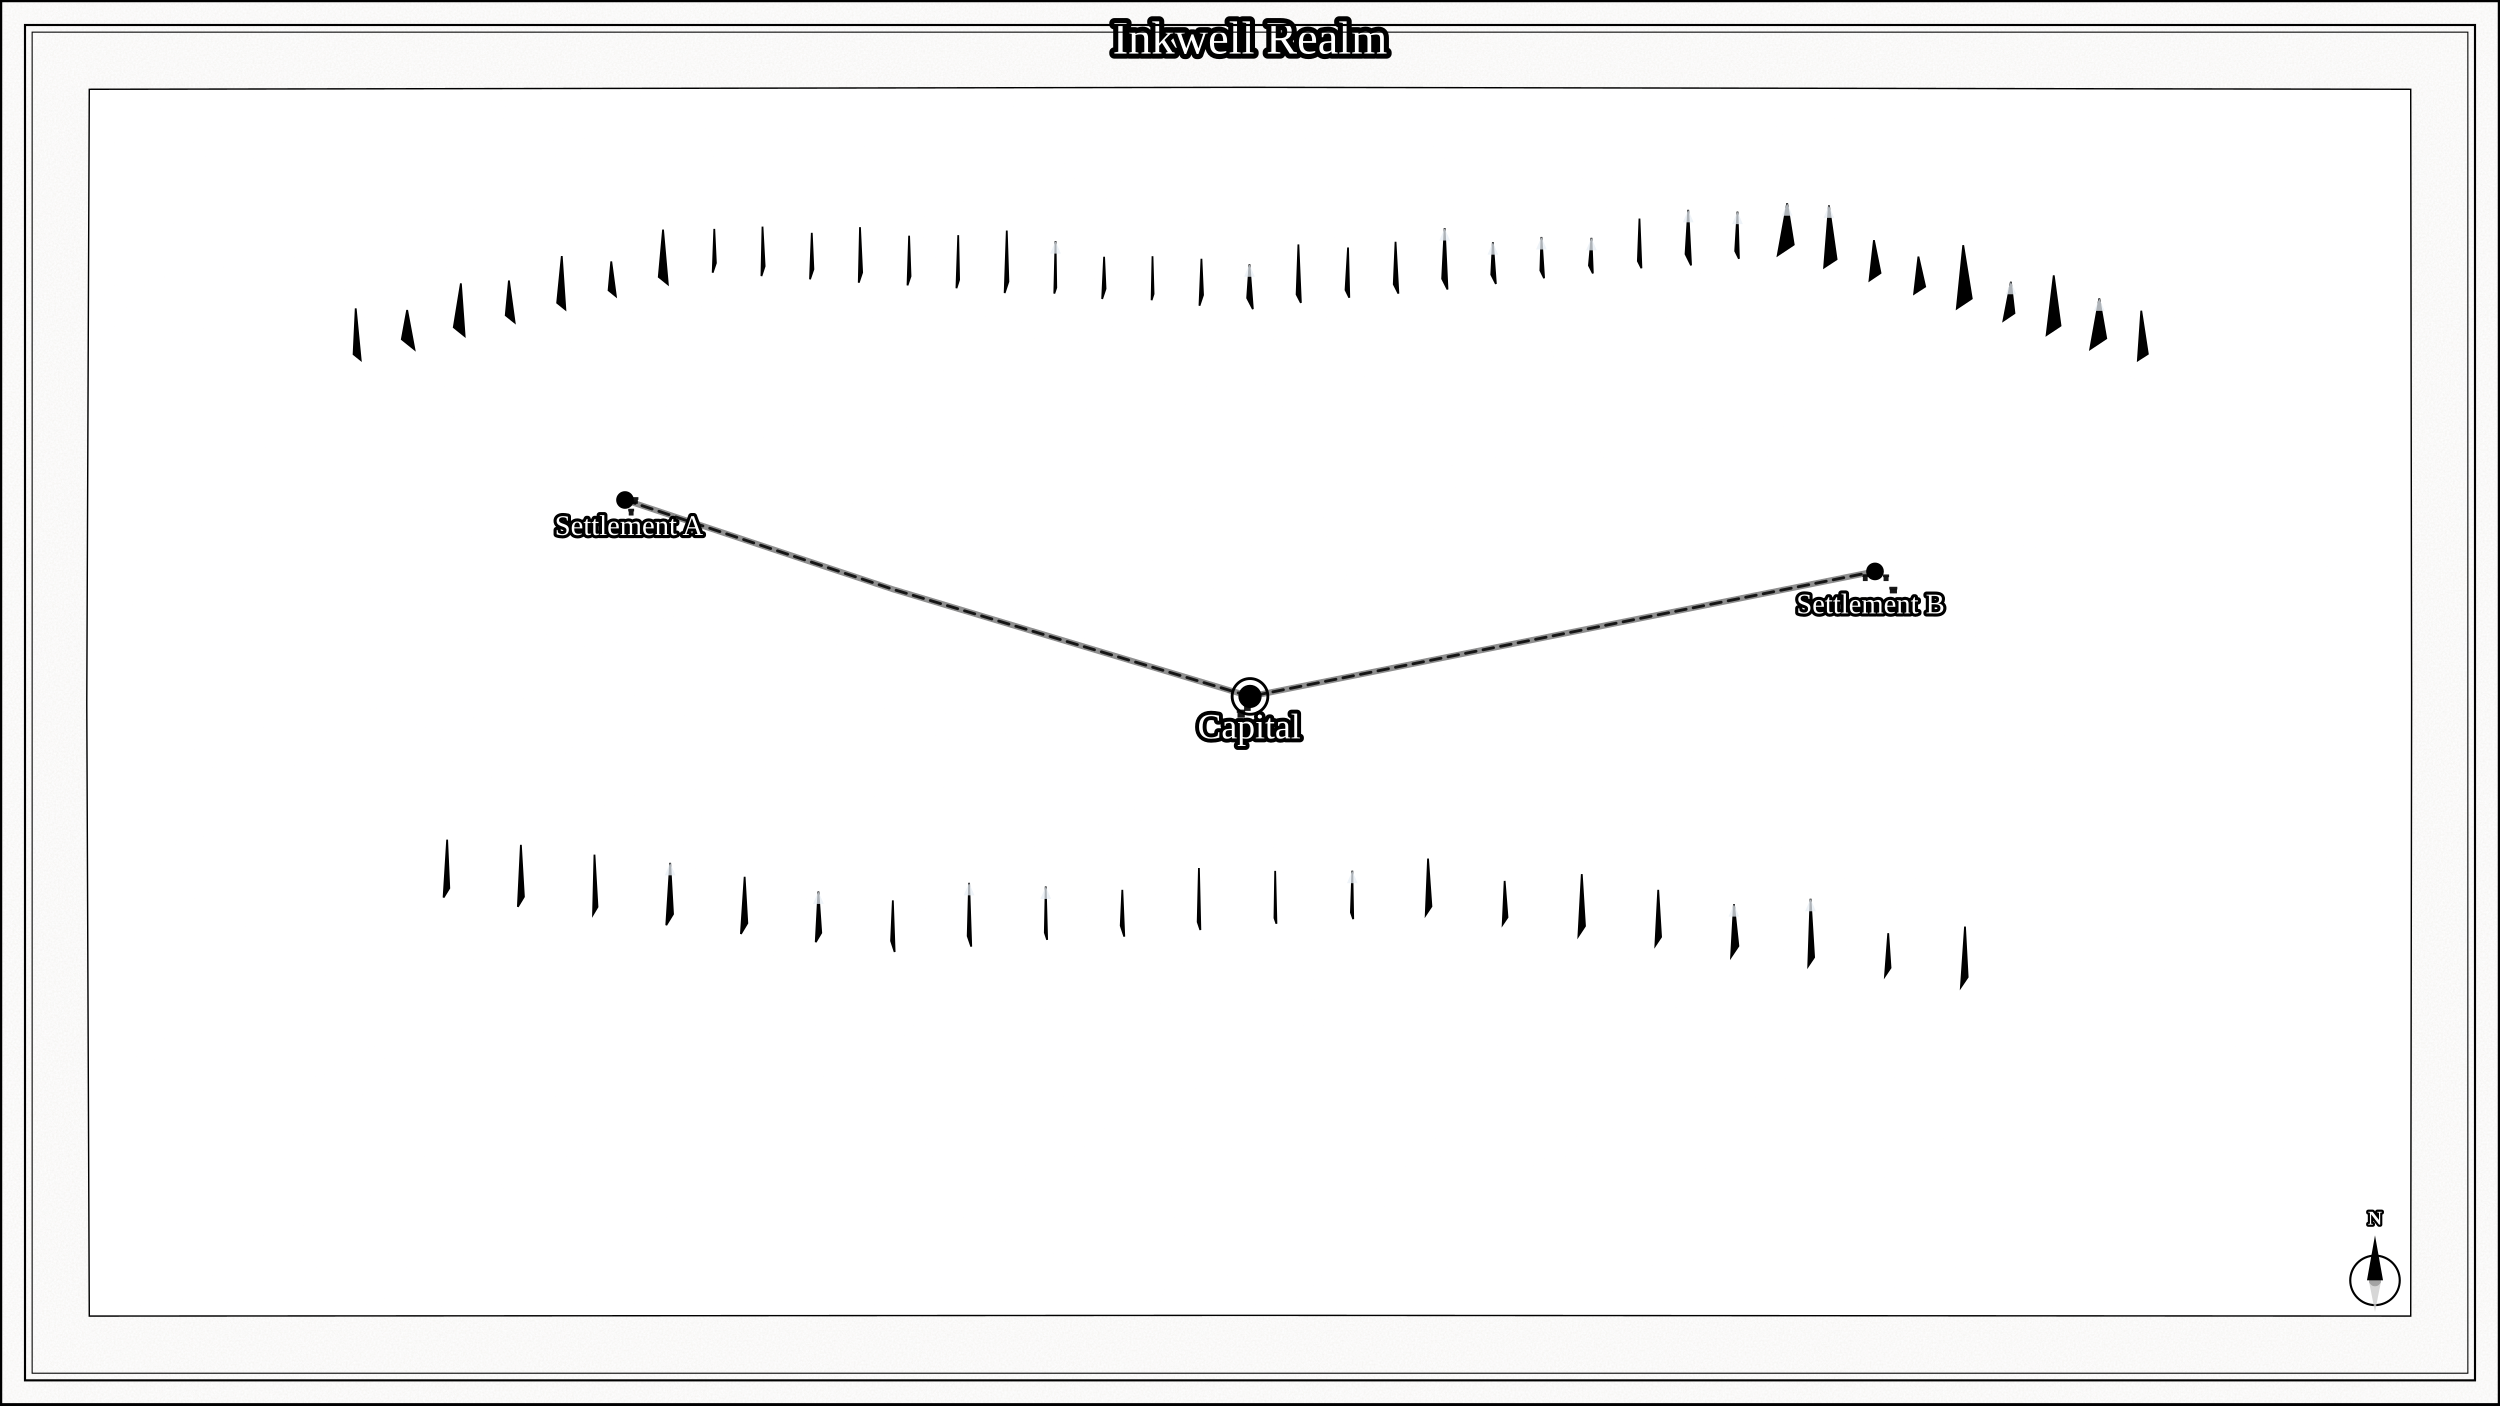
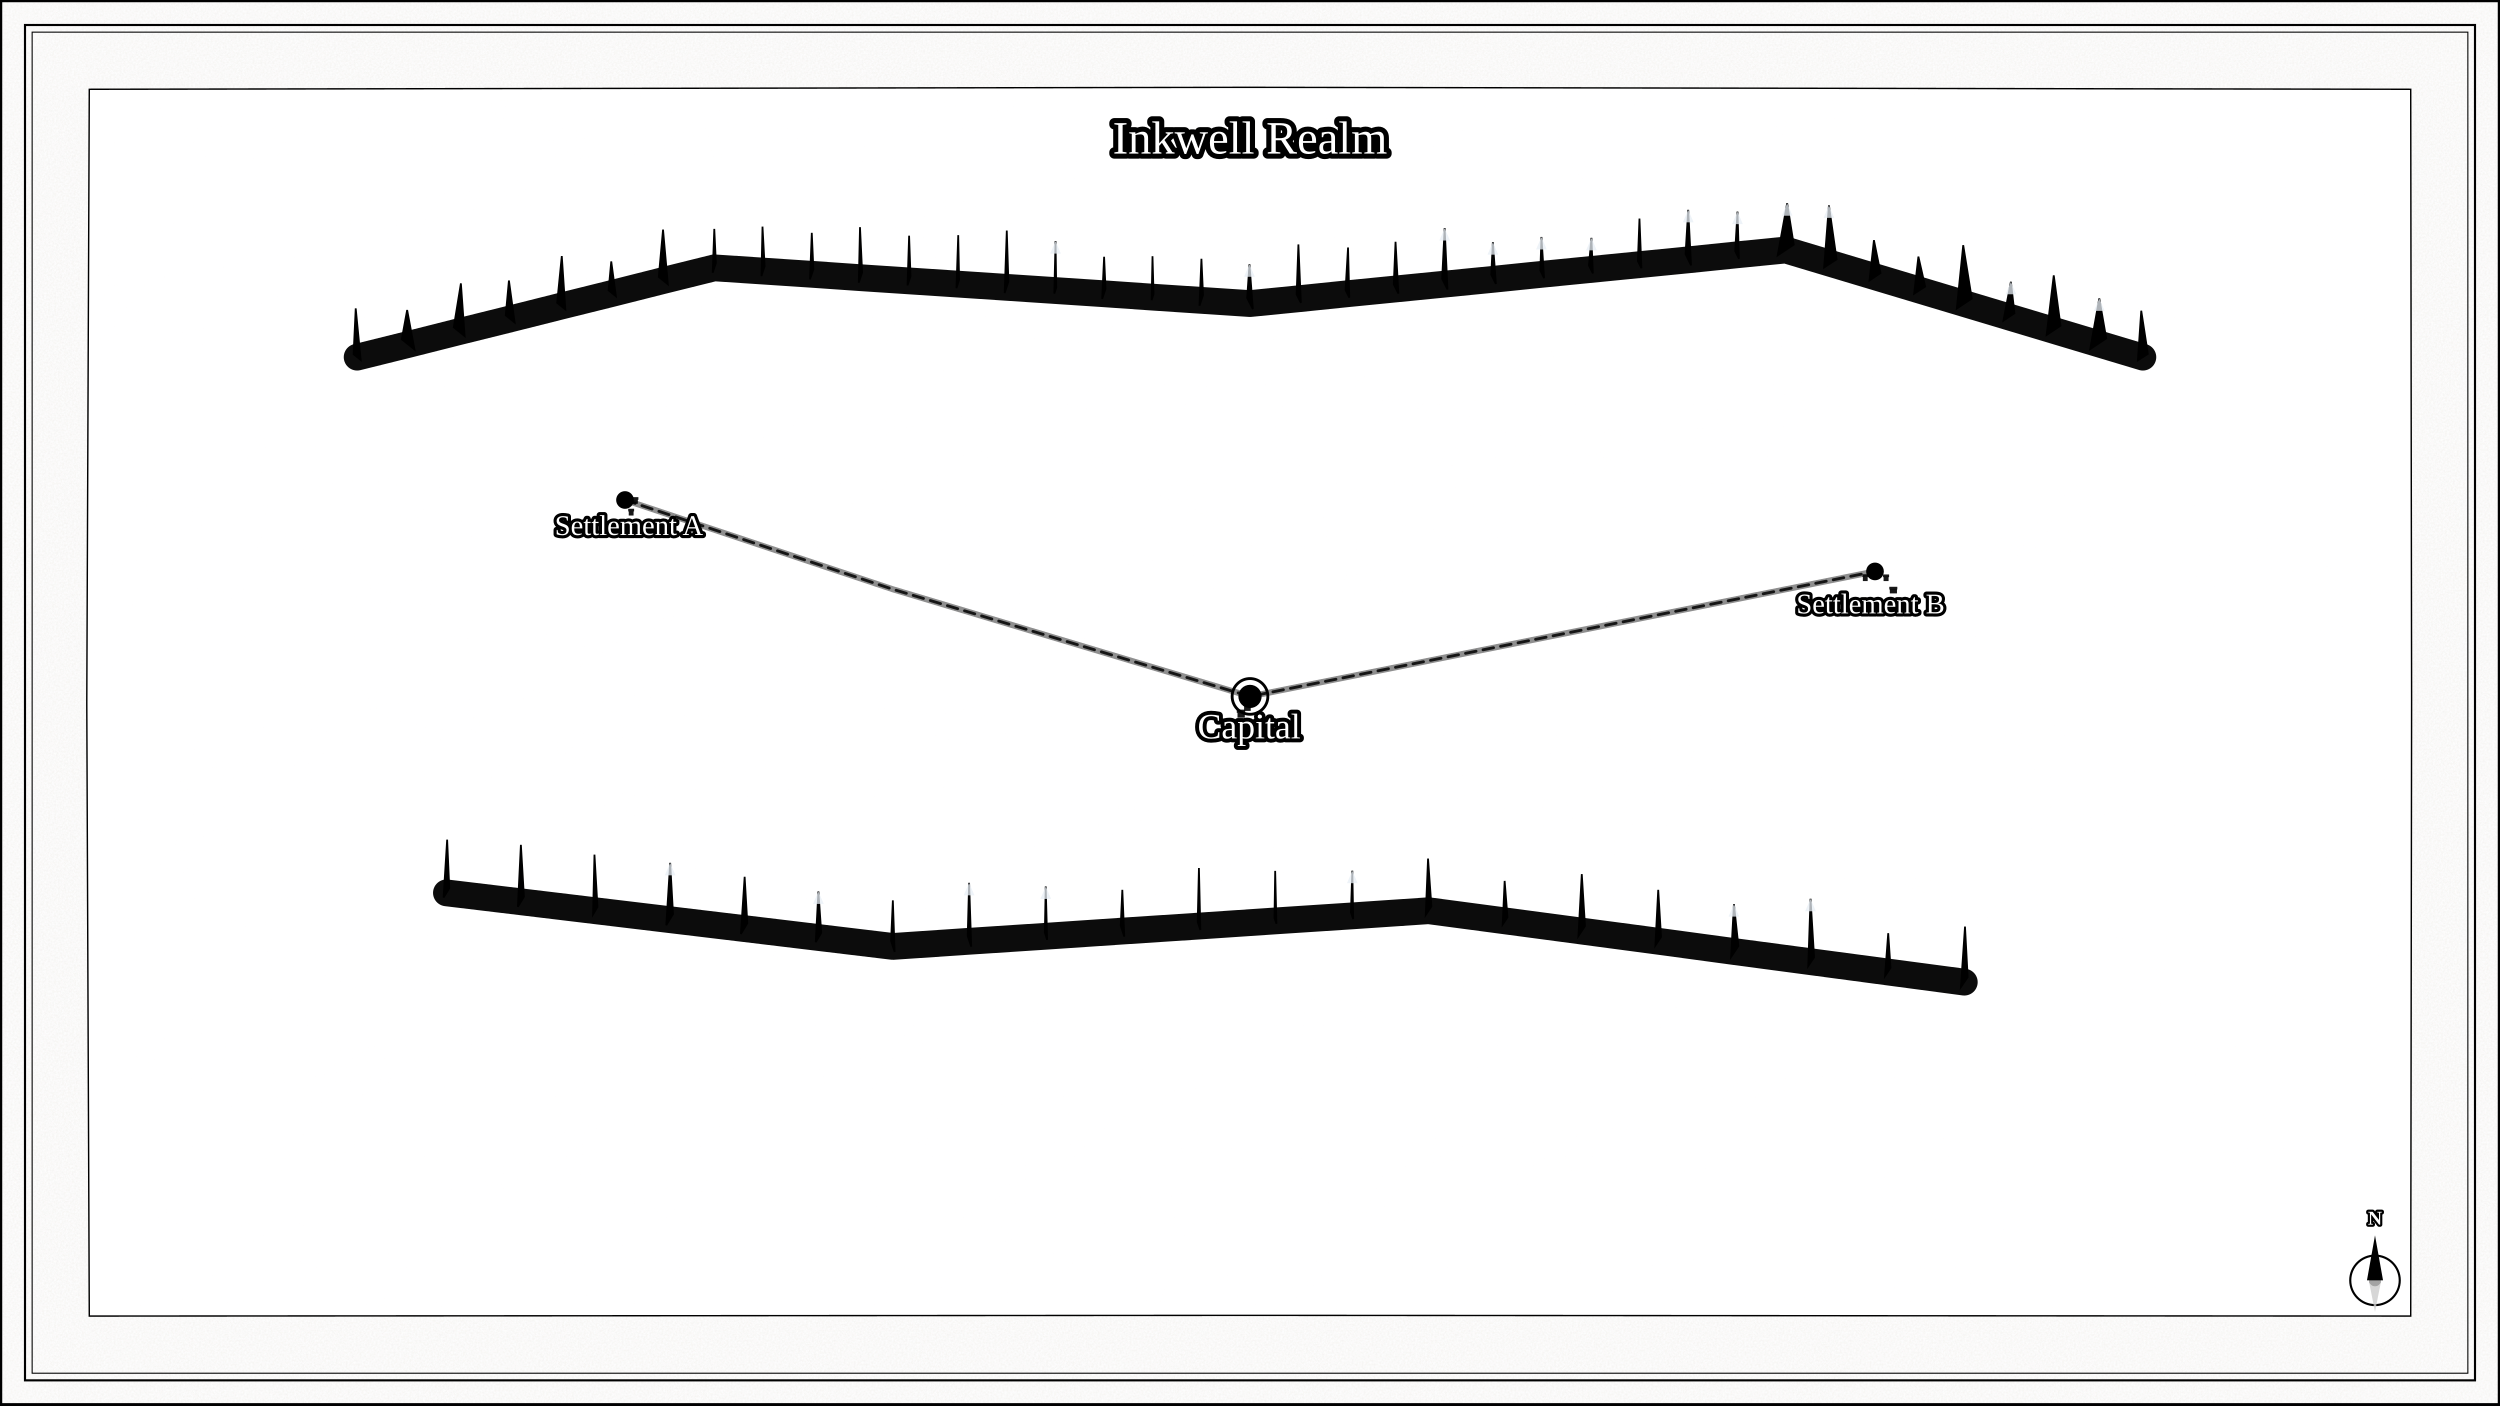
<svg xmlns="http://www.w3.org/2000/svg" width="1400" height="787" viewBox="0 0 1400 787">
  <defs>
    <radialGradient id="mist" cx="50%" cy="50%" r="50%">
      <stop offset="0.0%" stop-color="#ffffff" />
      <stop offset="28%" stop-color="#e6e6e6" />
      <stop offset="55%" stop-color="#cccccc" />
      <stop offset="80.0%" stop-color="#999999" />
      <stop offset="100.0%" stop-color="#000000" />
    </radialGradient>
    <pattern id="waves" patternUnits="userSpaceOnUse" width="24" height="8">
      <path d="M0 4 Q6 0 12 4 T24 4" fill="none" stroke="#cccccc" stroke-width="0.8" opacity="0.35" />
    </pattern>
    <filter id="paperGrain" x="0" y="0" width="100%" height="100%">
      <feTurbulence type="fractalNoise" baseFrequency="0.9" numOctaves="2" result="n" />
      <feColorMatrix type="matrix" values="0 0 0 0 0.2  0 0 0 0 0.15  0 0 0 0 0.1  0 0 0 0.08 0" />
    </filter>
  </defs>
  <rect width="1400" height="787" fill="#ffffff" />
  <rect width="1400" height="787" filter="url(#paperGrain)" />
  <path d="M 50.0 50.0 L 699.4 48.9 L 1350.0 50.0 L 1350.5 392.1 L 1350.0 737.0 L 700.1 736.6 L 50.0 737.0 L 48.6 393.5 Z" fill="#ffffff" stroke="#000000" stroke-width="0.8" fill-opacity="0.95" />
  <g data-id="northern" data-kind="mountain" style="cursor:pointer">
+     <path d="M 200.0 200.0 L 228.6 192.9 L 257.1 185.7 L 285.7 178.6 L 314.3 171.4 L 342.9 164.3 L 371.4 157.1 L 400.0 150.0 L 427.3 151.8 L 454.5 153.6 L 481.8 155.5 L 509.1 157.3 L 536.4 159.1 L 563.6 160.9 L 590.9 162.7 L 618.2 164.5 L 645.5 166.4 L 672.7 168.2 L 700.0 170.0 L 727.3 167.3 L 754.5 164.5 L 781.8 161.8 L 809.1 159.1 L 836.4 156.4 L 863.6 153.6 L 890.9 150.9 L 918.2 148.2 L 945.5 145.5 L 972.7 142.7 L 1000.0 140.0 L 1025.0 147.5 L 1050.0 155.0 L 1075.0 162.5 L 1100.0 170.0 L 1125.0 177.5 L 1150.0 185.0 L 1175.0 192.5 L 1200.0 200.0" fill="none" stroke="#000000" stroke-width="15.0" stroke-linecap="round" stroke-linejoin="round" stroke-opacity="0.95" />
    <path d="M 202.0 201.6 L 199.2 172.7 L 198.0 198.4 Z" fill="#000000" stroke="#000000" stroke-width="1" />
    <path d="M 232.1 195.7 L 228.0 173.6 L 225.0 190.0 Z" fill="#000000" stroke="#000000" stroke-width="1" />
    <path d="M 260.2 188.2 L 258.1 158.7 L 254.1 183.3 Z" fill="#000000" stroke="#000000" stroke-width="1" />
    <path d="M 288.2 180.6 L 285.0 157.1 L 283.2 176.6 Z" fill="#000000" stroke="#000000" stroke-width="1" />
    <path d="M 316.6 173.3 L 314.6 143.4 L 312.0 169.6 Z" fill="#000000" stroke="#000000" stroke-width="1" />
    <path d="M 344.9 165.9 L 342.3 146.4 L 340.8 162.6 Z" fill="#000000" stroke="#000000" stroke-width="1" />
    <path d="M 374.0 159.2 L 371.3 128.6 L 368.9 155.1 Z" fill="#000000" stroke="#000000" stroke-width="1" />
    <path d="M 399.1 152.7 L 400.0 128.2 L 400.9 147.3 Z" fill="#000000" stroke="#000000" stroke-width="1" />
    <path d="M 426.4 154.6 L 427.0 126.9 L 428.2 149.1 Z" fill="#000000" stroke="#000000" stroke-width="1" />
    <path d="M 453.6 156.4 L 454.6 130.4 L 455.5 150.8 Z" fill="#000000" stroke="#000000" stroke-width="1" />
    <path d="M 480.9 158.3 L 481.6 127.2 L 482.8 152.6 Z" fill="#000000" stroke="#000000" stroke-width="1" />
    <path d="M 508.2 159.8 L 509.1 132.0 L 509.9 154.7 Z" fill="#000000" stroke="#000000" stroke-width="1" />
    <path d="M 535.6 161.4 L 536.6 131.7 L 537.1 156.7 Z" fill="#000000" stroke="#000000" stroke-width="1" />
    <path d="M 562.6 164.1 L 563.8 129.1 L 564.7 157.7 Z" fill="#000000" stroke="#000000" stroke-width="1" />
    <path d="M 590.4 164.4 L 591.1 135.0 L 591.5 161.1 Z" fill="#000000" stroke="#000000" stroke-width="1" />
    <path d="M 591.1 135.0 L 588.1 142.0 L 594.1 142.0 Z" fill="#e8eef5" fill-opacity="0.75" />
    <path d="M 617.2 167.4 L 618.3 143.8 L 619.1 161.7 Z" fill="#000000" stroke="#000000" stroke-width="1" />
    <path d="M 644.9 168.1 L 645.4 143.5 L 646.0 164.6 Z" fill="#000000" stroke="#000000" stroke-width="1" />
    <path d="M 671.7 171.2 L 672.8 144.9 L 673.7 165.2 Z" fill="#000000" stroke="#000000" stroke-width="1" />
    <path d="M 701.6 173.1 L 699.7 148.0 L 698.4 166.9 Z" fill="#000000" stroke="#000000" stroke-width="1" />
    <path d="M 699.7 148.0 L 696.7 155.0 L 702.7 155.0 Z" fill="#e8eef5" fill-opacity="0.75" />
    <path d="M 728.5 169.6 L 727.1 136.9 L 726.1 164.9 Z" fill="#000000" stroke="#000000" stroke-width="1" />
    <path d="M 755.6 166.7 L 754.9 138.6 L 753.5 162.4 Z" fill="#000000" stroke="#000000" stroke-width="1" />
    <path d="M 783.1 164.4 L 781.5 135.4 L 780.5 159.2 Z" fill="#000000" stroke="#000000" stroke-width="1" />
    <path d="M 810.6 162.1 L 809.0 127.7 L 807.6 156.1 Z" fill="#000000" stroke="#000000" stroke-width="1" />
    <path d="M 809.0 127.7 L 806.0 134.7 L 812.0 134.7 Z" fill="#e8eef5" fill-opacity="0.75" />
    <path d="M 837.7 159.0 L 836.0 135.6 L 835.1 153.8 Z" fill="#000000" stroke="#000000" stroke-width="1" />
    <path d="M 836.0 135.6 L 833.0 142.6 L 839.0 142.6 Z" fill="#e8eef5" fill-opacity="0.75" />
    <path d="M 864.7 155.8 L 863.2 132.7 L 862.6 151.5 Z" fill="#000000" stroke="#000000" stroke-width="1" />
    <path d="M 863.2 132.7 L 860.2 139.7 L 866.2 139.7 Z" fill="#e8eef5" fill-opacity="0.75" />
    <path d="M 892.0 153.1 L 891.2 133.2 L 889.8 148.7 Z" fill="#000000" stroke="#000000" stroke-width="1" />
    <path d="M 891.2 133.2 L 888.2 140.2 L 894.2 140.2 Z" fill="#e8eef5" fill-opacity="0.75" />
    <path d="M 919.2 150.2 L 918.1 122.4 L 917.2 146.2 Z" fill="#000000" stroke="#000000" stroke-width="1" />
    <path d="M 947.0 148.6 L 945.4 117.5 L 943.9 142.3 Z" fill="#000000" stroke="#000000" stroke-width="1" />
    <path d="M 945.4 117.5 L 942.4 124.5 L 948.4 124.5 Z" fill="#e8eef5" fill-opacity="0.75" />
    <path d="M 973.8 144.9 L 973.0 118.5 L 971.7 140.6 Z" fill="#000000" stroke="#000000" stroke-width="1" />
    <path d="M 973.0 118.5 L 970.0 125.5 L 976.0 125.5 Z" fill="#e8eef5" fill-opacity="0.75" />
    <path d="M 995.5 143.0 L 1000.8 113.8 L 1004.5 137.0 Z" fill="#000000" stroke="#000000" stroke-width="1" />
    <path d="M 1000.8 113.8 L 997.8 120.8 L 1003.8 120.8 Z" fill="#e8eef5" fill-opacity="0.75" />
    <path d="M 1021.5 149.8 L 1024.2 115.0 L 1028.5 145.2 Z" fill="#000000" stroke="#000000" stroke-width="1" />
    <path d="M 1024.2 115.0 L 1021.2 122.0 L 1027.2 122.0 Z" fill="#e8eef5" fill-opacity="0.75" />
    <path d="M 1046.9 157.1 L 1049.4 134.5 L 1053.1 152.9 Z" fill="#000000" stroke="#000000" stroke-width="1" />
    <path d="M 1071.9 164.5 L 1074.3 143.7 L 1078.1 160.5 Z" fill="#000000" stroke="#000000" stroke-width="1" />
    <path d="M 1095.8 172.8 L 1099.4 137.3 L 1104.2 167.2 Z" fill="#000000" stroke="#000000" stroke-width="1" />
    <path d="M 1121.9 179.6 L 1126.1 157.8 L 1128.1 175.4 Z" fill="#000000" stroke="#000000" stroke-width="1" />
    <path d="M 1126.1 157.8 L 1123.1 164.8 L 1129.1 164.8 Z" fill="#e8eef5" fill-opacity="0.75" />
    <path d="M 1146.1 187.6 L 1150.1 154.2 L 1153.9 182.4 Z" fill="#000000" stroke="#000000" stroke-width="1" />
    <path d="M 1170.5 195.5 L 1175.6 167.1 L 1179.5 189.5 Z" fill="#000000" stroke="#000000" stroke-width="1" />
    <path d="M 1175.6 167.1 L 1172.6 174.1 L 1178.6 174.1 Z" fill="#e8eef5" fill-opacity="0.75" />
    <path d="M 1197.2 201.8 L 1199.1 174.0 L 1202.8 198.2 Z" fill="#000000" stroke="#000000" stroke-width="1" />
  </g>
  <g data-id="southern" data-kind="mountain" style="cursor:pointer">
+     <path d="M 250.0 500.0 L 291.7 505.0 L 333.3 510.0 L 375.0 515.0 L 416.7 520.0 L 458.3 525.0 L 500.0 530.0 L 542.9 527.1 L 585.7 524.3 L 628.6 521.4 L 671.4 518.6 L 714.3 515.7 L 757.1 512.9 L 800.0 510.0 L 842.9 515.7 L 885.7 521.4 L 928.6 527.1 L 971.4 532.9 L 1014.3 538.6 L 1057.1 544.3 L 1100.0 550.0" fill="none" stroke="#000000" stroke-width="15.0" stroke-linecap="round" stroke-linejoin="round" stroke-opacity="0.95" />
    <path d="M 248.4 502.6 L 250.4 470.2 L 251.6 497.4 Z" fill="#000000" stroke="#000000" stroke-width="1" />
    <path d="M 290.0 507.8 L 291.7 473.1 L 293.4 502.2 Z" fill="#000000" stroke="#000000" stroke-width="1" />
    <path d="M 332.1 512.1 L 332.9 478.6 L 334.6 507.9 Z" fill="#000000" stroke="#000000" stroke-width="1" />
    <path d="M 373.1 518.1 L 375.3 483.2 L 376.9 511.9 Z" fill="#000000" stroke="#000000" stroke-width="1" />
    <path d="M 375.3 483.2 L 372.3 490.2 L 378.3 490.2 Z" fill="#e8eef5" fill-opacity="0.75" />
    <path d="M 414.9 523.0 L 417.0 491.0 L 418.5 517.0 Z" fill="#000000" stroke="#000000" stroke-width="1" />
    <path d="M 456.8 527.6 L 458.3 499.2 L 459.9 522.4 Z" fill="#000000" stroke="#000000" stroke-width="1" />
    <path d="M 458.3 499.2 L 455.3 506.2 L 461.3 506.2 Z" fill="#e8eef5" fill-opacity="0.75" />
    <path d="M 501.0 533.1 L 500.0 504.2 L 499.0 526.9 Z" fill="#000000" stroke="#000000" stroke-width="1" />
    <path d="M 543.9 530.1 L 542.7 494.4 L 541.9 524.2 Z" fill="#000000" stroke="#000000" stroke-width="1" />
    <path d="M 542.7 494.4 L 539.7 501.4 L 545.7 501.4 Z" fill="#e8eef5" fill-opacity="0.75" />
    <path d="M 586.4 526.3 L 585.6 496.4 L 585.1 522.3 Z" fill="#000000" stroke="#000000" stroke-width="1" />
    <path d="M 585.6 496.4 L 582.6 503.4 L 588.6 503.4 Z" fill="#e8eef5" fill-opacity="0.75" />
    <path d="M 629.6 524.5 L 628.5 498.3 L 627.6 518.4 Z" fill="#000000" stroke="#000000" stroke-width="1" />
    <path d="M 672.2 520.8 L 671.4 486.1 L 670.7 516.3 Z" fill="#000000" stroke="#000000" stroke-width="1" />
    <path d="M 714.8 517.3 L 714.1 487.7 L 713.7 514.1 Z" fill="#000000" stroke="#000000" stroke-width="1" />
    <path d="M 757.8 514.7 L 757.3 487.6 L 756.5 511.0 Z" fill="#000000" stroke="#000000" stroke-width="1" />
    <path d="M 757.3 487.6 L 754.3 494.6 L 760.3 494.6 Z" fill="#e8eef5" fill-opacity="0.75" />
    <path d="M 798.4 512.4 L 799.7 480.8 L 801.6 507.6 Z" fill="#000000" stroke="#000000" stroke-width="1" />
    <path d="M 841.5 517.7 L 842.6 493.3 L 844.2 513.7 Z" fill="#000000" stroke="#000000" stroke-width="1" />
    <path d="M 883.9 524.2 L 885.8 489.5 L 887.6 518.6 Z" fill="#000000" stroke="#000000" stroke-width="1" />
    <path d="M 927.0 529.5 L 928.6 498.3 L 930.2 524.7 Z" fill="#000000" stroke="#000000" stroke-width="1" />
    <path d="M 969.4 535.9 L 971.0 506.3 L 973.5 529.8 Z" fill="#000000" stroke="#000000" stroke-width="1" />
    <path d="M 971.0 506.3 L 968.0 513.3 L 974.0 513.3 Z" fill="#e8eef5" fill-opacity="0.75" />
    <path d="M 1012.6 541.0 L 1013.9 503.3 L 1015.9 536.1 Z" fill="#000000" stroke="#000000" stroke-width="1" />
    <path d="M 1013.9 503.3 L 1010.9 510.3 L 1016.9 510.3 Z" fill="#e8eef5" fill-opacity="0.75" />
    <path d="M 1055.6 546.6 L 1057.4 522.6 L 1058.7 542.0 Z" fill="#000000" stroke="#000000" stroke-width="1" />
    <path d="M 1098.1 552.8 L 1100.4 518.9 L 1101.9 547.2 Z" fill="#000000" stroke="#000000" stroke-width="1" />
  </g>
  <g data-id="main_road" data-kind="route" style="cursor:pointer">
    <path d="M 350.0 280.0 L 500.0 330.0 L 700.0 390.0 L 900.0 350.0 L 1050.0 320.0" fill="none" stroke="#ffffff" stroke-width="14.0" stroke-linecap="round" stroke-linejoin="round" stroke-opacity="0.001" />
    <path d="M 350.0 280.0 L 500.0 330.0 L 700.0 390.0 L 900.0 350.0 L 1050.0 320.0" fill="none" stroke="#333333" stroke-width="3.4" stroke-linecap="round" stroke-linejoin="round" stroke-opacity="0.55" />
    <path d="M 350.0 280.0 L 500.0 330.0 L 700.0 390.0 L 900.0 350.0 L 1050.0 320.0" fill="none" stroke="#000000" stroke-width="1.6" stroke-linecap="round" stroke-linejoin="round" stroke-opacity="0.85" stroke-dasharray="6 4" />
  </g>
  <g data-id="Capital" data-kind="place" style="cursor:pointer">
    <circle cx="700.0" cy="390.0" r="16.00" fill="#ffffff" opacity="0.001" />
    <circle cx="700.0" cy="390.0" r="10.00" fill="none" stroke="#000000" stroke-width="1.6" />
    <circle cx="700.0" cy="390.0" r="6.00" fill="#000000" stroke="#000000" stroke-width="1.0" />
    <path d="M 700.0 384.5 L 701.4 388.1 L 705.2 388.3 L 702.3 390.7 L 703.2 394.4 L 700.0 392.4 L 696.8 394.4 L 697.7 390.7 L 694.8 388.3 L 698.6 388.1 Z" fill="#000000" stroke="#000000" stroke-width="0.6" />
    <rect x="692.6" y="406.2" width="4.8" height="3.0" fill="#000000" opacity="0.9" />
    <rect x="692.3" y="404.7" width="5.5" height="1.8" fill="#000000" opacity="0.9" />
    <rect x="694.2" y="407.3" width="3.9" height="3.0" fill="#000000" opacity="0.9" />
    <rect x="693.9" y="405.8" width="4.6" height="1.8" fill="#000000" opacity="0.9" />
    <rect x="699.7" y="407.9" width="4.6" height="3.0" fill="#000000" opacity="0.9" />
    <rect x="699.4" y="406.4" width="5.3" height="1.8" fill="#000000" opacity="0.9" />
    <rect x="693.0" y="398.9" width="4.1" height="3.0" fill="#000000" opacity="0.9" />
    <rect x="692.6" y="397.4" width="4.7" height="1.8" fill="#000000" opacity="0.9" />
    <rect x="696.7" y="395.1" width="3.7" height="3.0" fill="#000000" opacity="0.9" />
    <rect x="696.3" y="393.6" width="4.4" height="1.8" fill="#000000" opacity="0.9" />
  </g>
  <g data-id="Settlement A" data-kind="place" style="cursor:pointer">
    <circle cx="350.0" cy="280.0" r="16.00" fill="#ffffff" opacity="0.001" />
    <circle cx="350.0" cy="280.0" r="4.50" fill="#000000" stroke="#000000" stroke-width="0.9" />
    <rect x="353.8" y="279.6" width="3.4" height="2.5" fill="#000000" opacity="0.9" />
    <rect x="353.5" y="278.4" width="4.0" height="1.5" fill="#000000" opacity="0.9" />
    <rect x="349.0" y="279.6" width="3.1" height="2.5" fill="#000000" opacity="0.9" />
    <rect x="348.7" y="278.4" width="3.7" height="1.5" fill="#000000" opacity="0.9" />
    <rect x="352.1" y="286.2" width="2.7" height="2.5" fill="#000000" opacity="0.9" />
    <rect x="351.8" y="284.9" width="3.3" height="1.5" fill="#000000" opacity="0.9" />
  </g>
  <g data-id="Settlement B" data-kind="place" style="cursor:pointer">
    <circle cx="1050.0" cy="320.0" r="16.00" fill="#ffffff" opacity="0.001" />
    <circle cx="1050.0" cy="320.0" r="4.50" fill="#000000" stroke="#000000" stroke-width="0.9" />
    <rect x="1058.3" y="329.8" width="4.0" height="2.5" fill="#000000" opacity="0.9" />
    <rect x="1058.0" y="328.6" width="4.5" height="1.5" fill="#000000" opacity="0.9" />
    <rect x="1043.2" y="322.9" width="2.7" height="2.5" fill="#000000" opacity="0.9" />
    <rect x="1043.0" y="321.6" width="3.3" height="1.5" fill="#000000" opacity="0.9" />
    <rect x="1054.8" y="322.9" width="2.8" height="2.5" fill="#000000" opacity="0.9" />
    <rect x="1054.5" y="321.7" width="3.4" height="1.5" fill="#000000" opacity="0.9" />
  </g>
  <text x="699.5" y="413.5" font-size="20" text-anchor="middle" font-family="Georgia, 'Times New Roman', serif" pointer-events="none" fill="none" stroke="#000000" stroke-width="4.4" stroke-linejoin="round">Capital</text>
  <text x="699.5" y="413.5" font-size="20" text-anchor="middle" font-family="Georgia, 'Times New Roman', serif" pointer-events="none" fill="#ffffff">Capital</text>
  <text x="352.2" y="299.6" font-size="16" text-anchor="middle" font-family="Georgia, 'Times New Roman', serif" pointer-events="none" fill="none" stroke="#000000" stroke-width="3.5" stroke-linejoin="round">Settlement A</text>
  <text x="352.2" y="299.6" font-size="16" text-anchor="middle" font-family="Georgia, 'Times New Roman', serif" pointer-events="none" fill="#ffffff">Settlement A</text>
  <text x="1047.5" y="343.5" font-size="16" text-anchor="middle" font-family="Georgia, 'Times New Roman', serif" pointer-events="none" fill="none" stroke="#000000" stroke-width="3.5" stroke-linejoin="round">Settlement B</text>
  <text x="1047.5" y="343.5" font-size="16" text-anchor="middle" font-family="Georgia, 'Times New Roman', serif" pointer-events="none" fill="#ffffff">Settlement B</text>
  <g data-id="map_title" data-kind="title" style="cursor:pointer">
-     <rect x="550.0" y="10.0" width="300.0" height="40.0" fill="#ffffff" opacity="0.001" />
-     <text x="700.0" y="30.0" font-size="26.0" text-anchor="middle" font-family="Georgia, 'Times New Roman', serif" pointer-events="none" fill="none" stroke="#000000" stroke-width="5.7" stroke-linejoin="round">Inkwell Realm</text>
-     <text x="700.0" y="30.0" font-size="26.0" text-anchor="middle" font-family="Georgia, 'Times New Roman', serif" pointer-events="none" fill="#ffffff">Inkwell Realm</text>
+     <rect x="550.0" y="66.0" width="300.0" height="40.0" fill="#ffffff" opacity="0.001" />
+     <text x="700.0" y="86.0" font-size="26.0" text-anchor="middle" font-family="Georgia, 'Times New Roman', serif" pointer-events="none" fill="none" stroke="#000000" stroke-width="5.7" stroke-linejoin="round">Inkwell Realm</text>
+     <text x="700.0" y="86.0" font-size="26.0" text-anchor="middle" font-family="Georgia, 'Times New Roman', serif" pointer-events="none" fill="#ffffff">Inkwell Realm</text>
  </g>
  <rect x="0.0" y="0.0" width="1400.0" height="787.0" fill="none" stroke="#000000" stroke-width="2.5" />
  <rect x="14.0" y="14.0" width="1372.0" height="759.0" fill="none" stroke="#000000" stroke-width="1.2" />
  <rect x="18.0" y="18.0" width="1364.0" height="751.0" fill="none" stroke="#000000" stroke-width="0.6" />
  <circle cx="1330.0" cy="717.0" r="13.86" fill="none" stroke="#000000" stroke-width="1.2" />
  <circle cx="1330.0" cy="717.0" r="3.02" fill="#000000" stroke="#000000" stroke-width="0.6" />
  <path d="M 1330.0 691.8 L 1325.5 717.0 L 1334.5 717.0 Z" fill="#000000" />
  <path d="M 1330.0 734.6 L 1326.5 717.0 L 1333.5 717.0 Z" fill="#cccccc" fill-opacity="0.8" />
  <text x="1330.0" y="685.8" font-size="11" text-anchor="middle" font-family="Georgia, 'Times New Roman', serif" pointer-events="none" font-weight="bold" fill="none" stroke="#000000" stroke-width="2.4" stroke-linejoin="round">N</text>
  <text x="1330.0" y="685.8" font-size="11" text-anchor="middle" font-family="Georgia, 'Times New Roman', serif" pointer-events="none" font-weight="bold" fill="#ffffff">N</text>
</svg>
